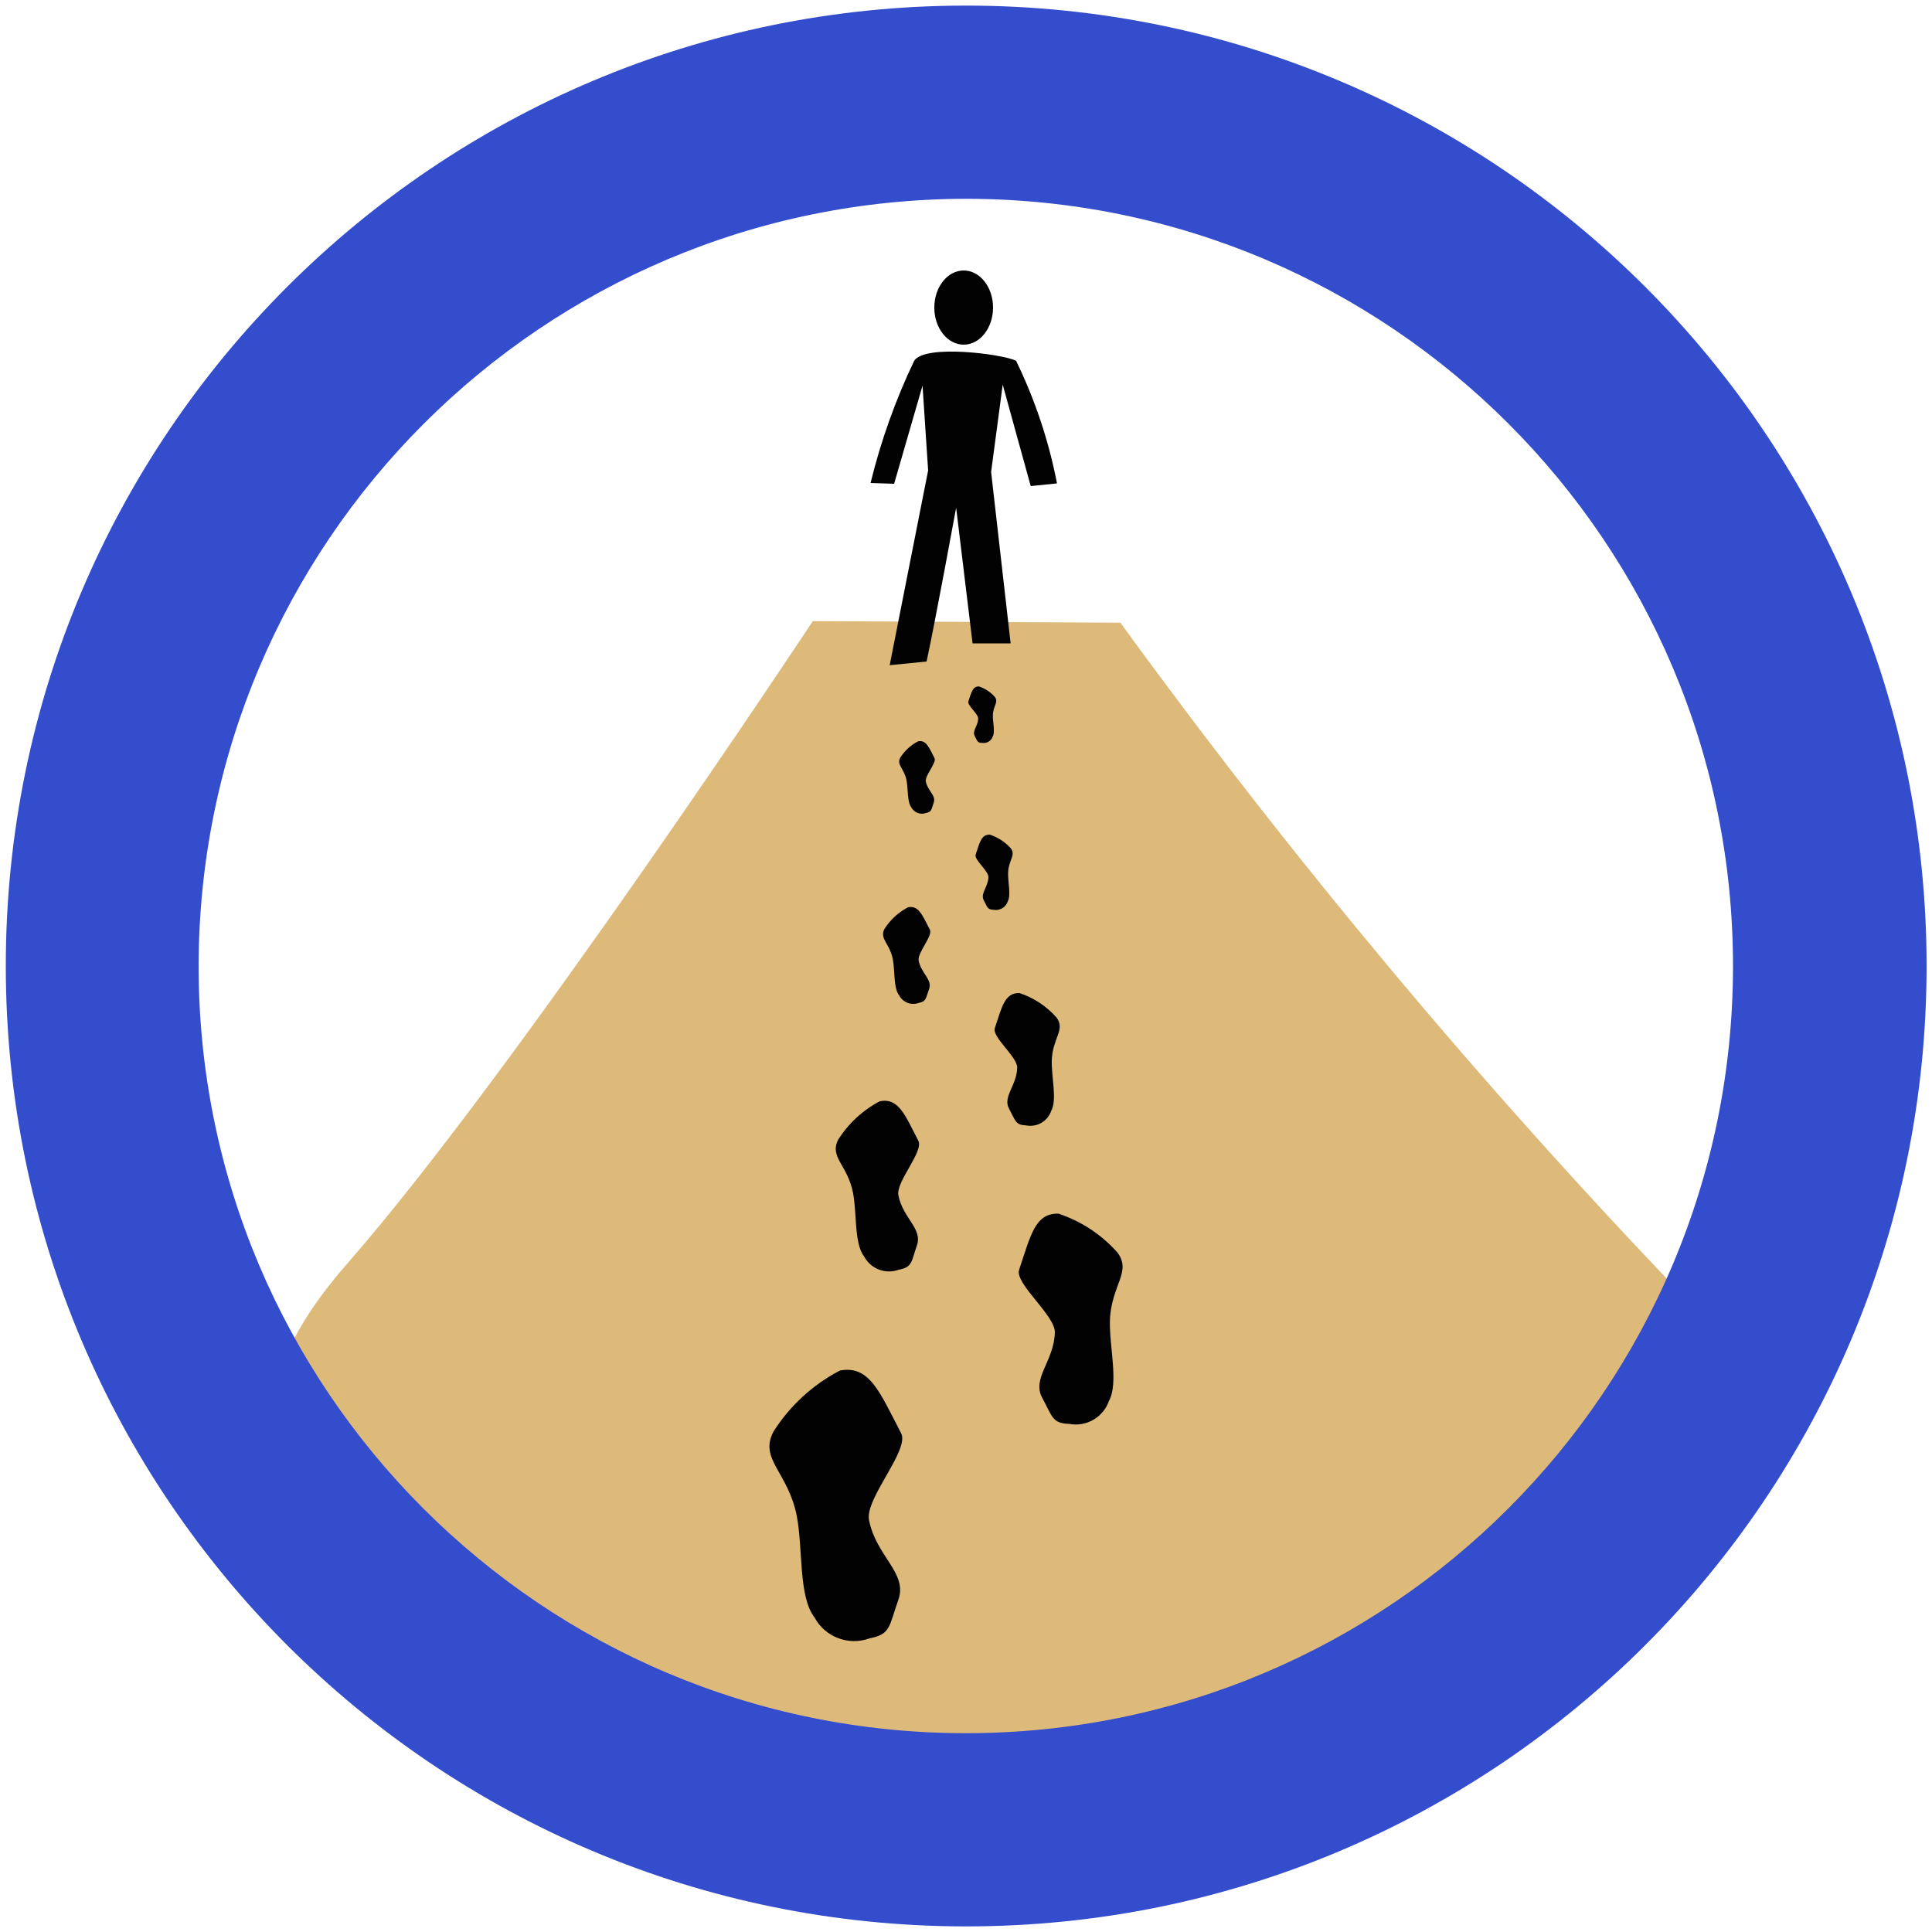
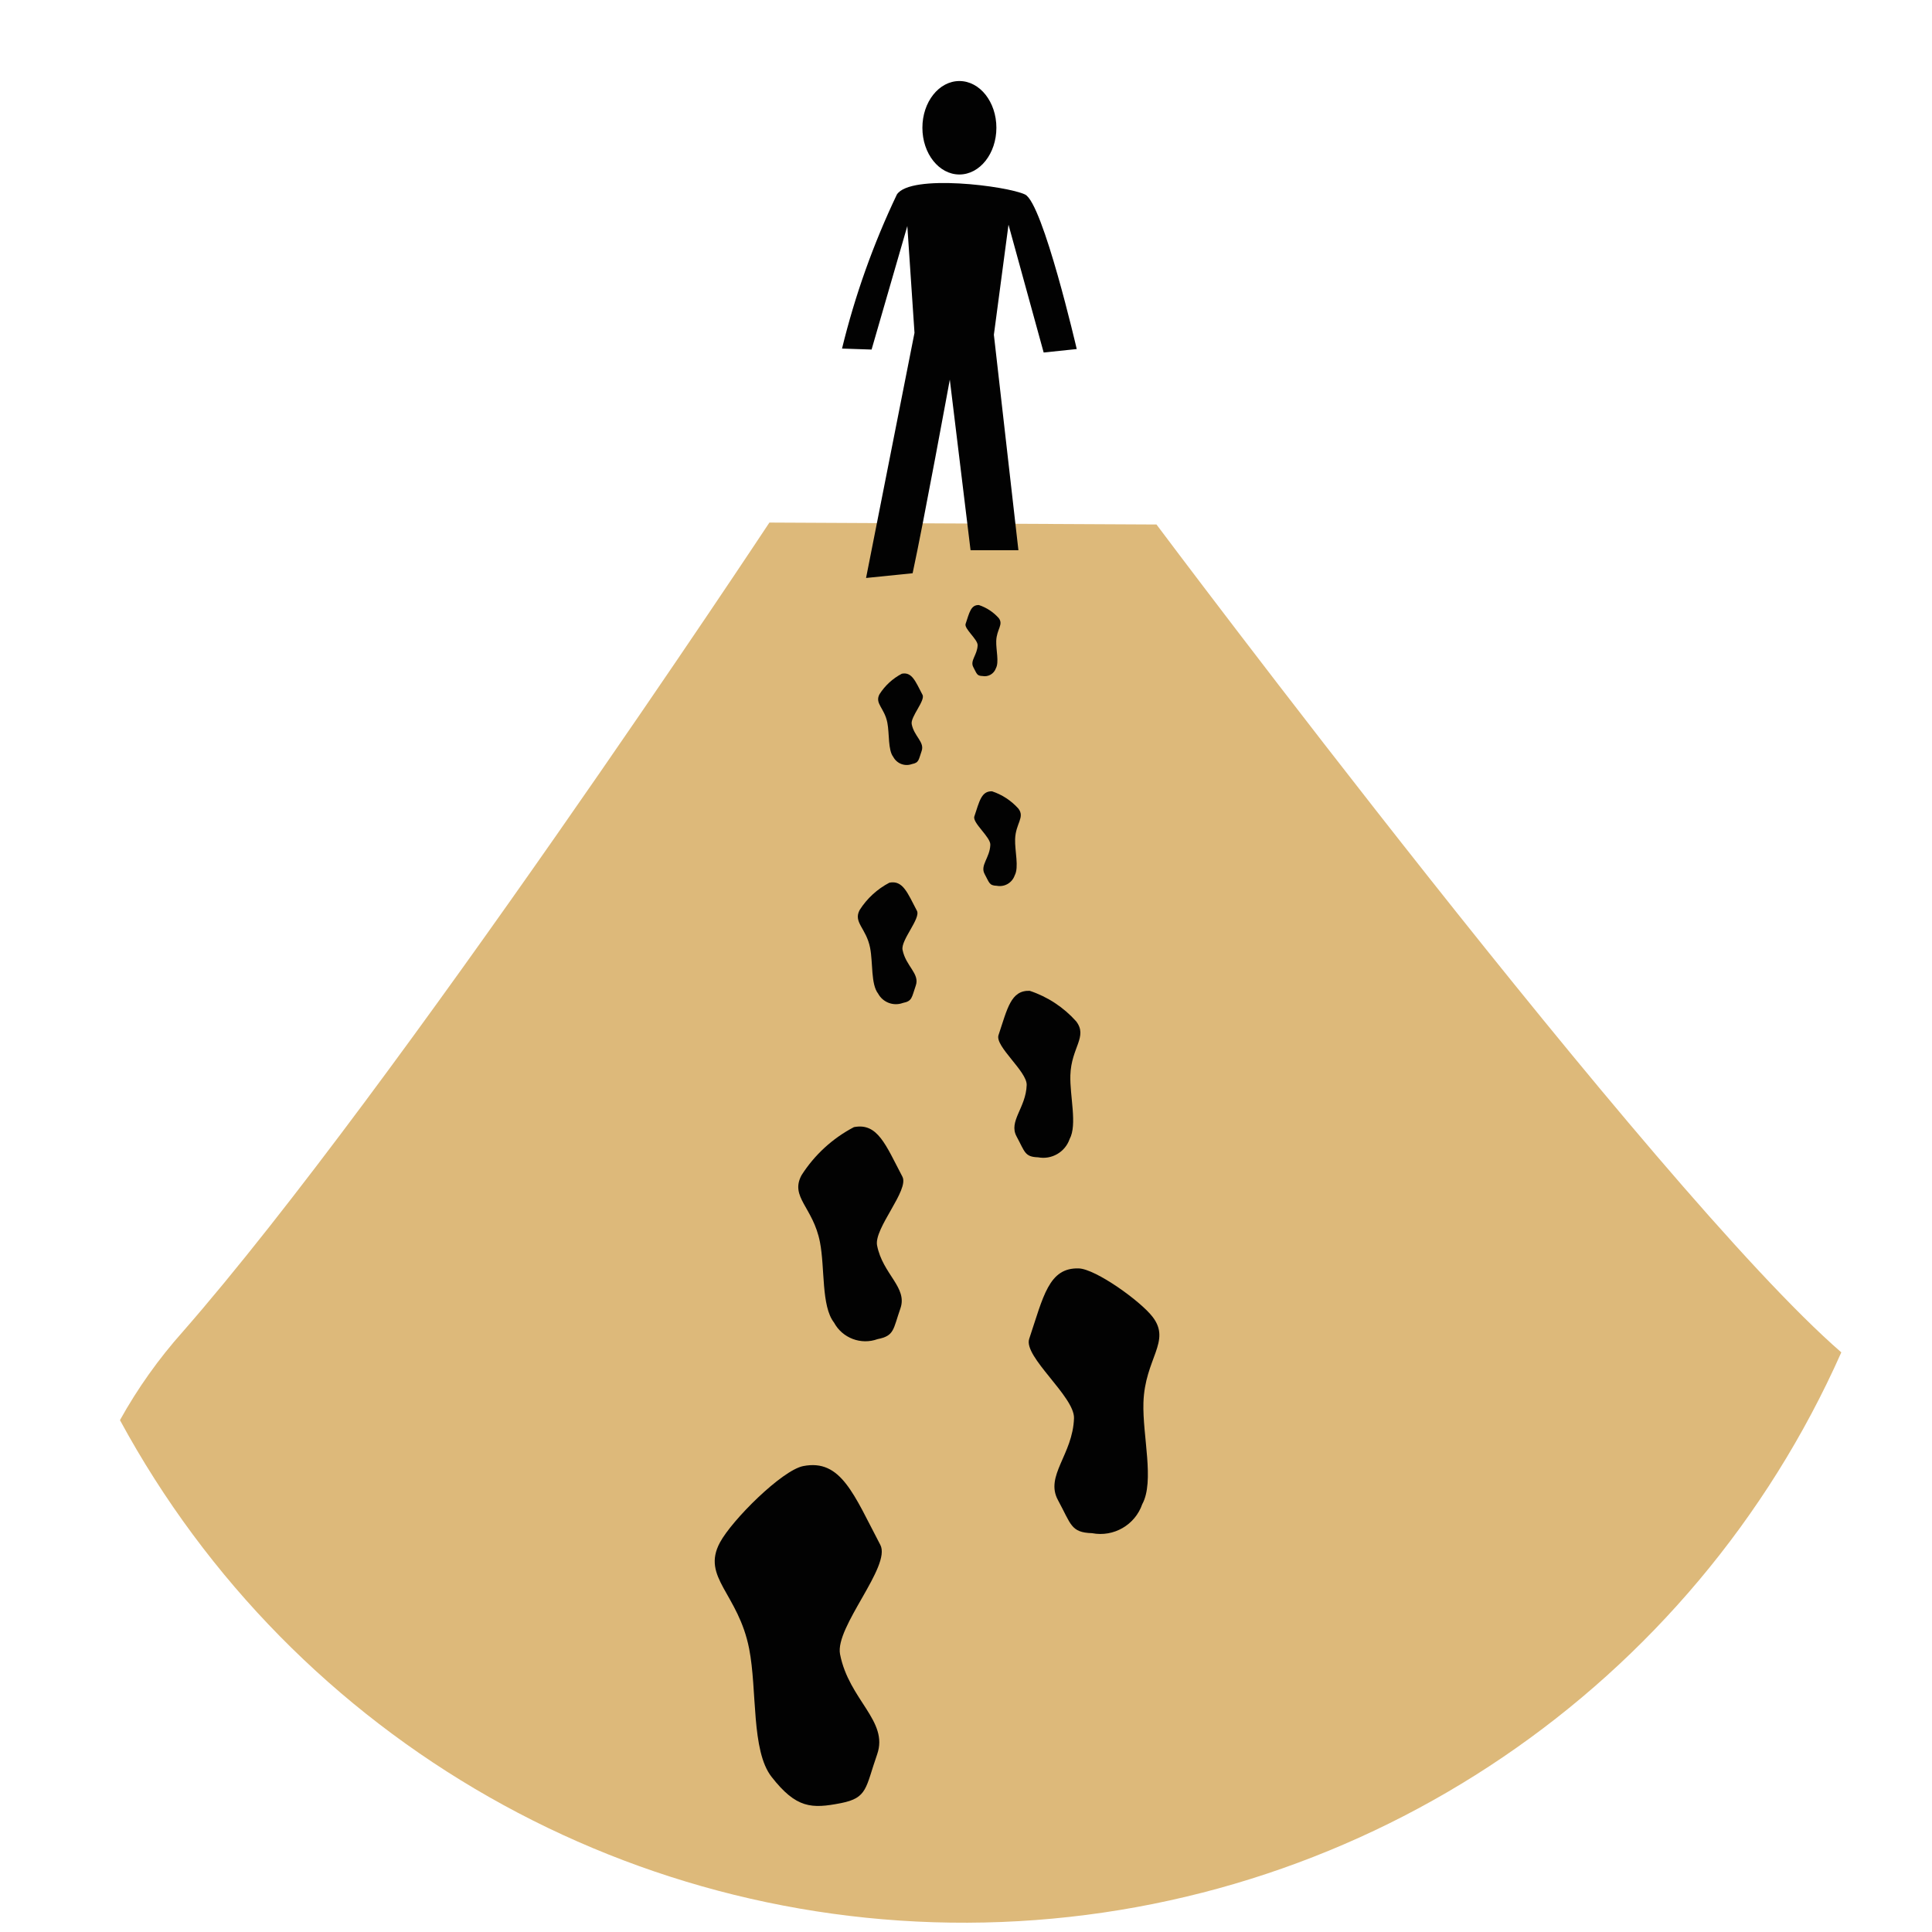
- <svg xmlns="http://www.w3.org/2000/svg" width="10" height="10" viewBox="0 0 10 10">
-   <g id="icons">
-     <path d="M4.207,3.215S2.671,5.542,1.796,6.542s0,1.375,0,1.375a4.35,4.35,0,0,0,3.5,1.458c2.25-.125,3.277-1.191,3.486-1.65s.598-.534-.069-1.017A33.509,33.509,0,0,1,5.799,3.223Z" fill="#ddb97a" />
-     <path d="M4.498,7.868c.037.188.201.274.152.412s-.039.179-.149.2a.233.233,0,0,1-.285-.108c-.084-.108-.059-.355-.092-.526-.045-.228-.197-.293-.12-.437a.901.901,0,0,1,.343-.315c.155-.03.208.116.317.324C4.71,7.505,4.476,7.756,4.498,7.868Z" fill="#020202" />
-     <path d="M5.46,6.897c-.005.15-.12.237-.066.337s.052.133.14.136A.182.182,0,0,0,5.74,7.251c.051-.094.001-.282.005-.417.006-.182.115-.251.038-.352a.704.704,0,0,0-.304-.2c-.123-.004-.145.116-.204.29C5.251,6.644,5.462,6.808,5.46,6.897Z" fill="#020202" />
-     <path d="M4.65,6.187c.023.118.126.172.096.259s-.024.113-.094.126a.146.146,0,0,1-.179-.068c-.053-.068-.037-.224-.058-.331-.028-.143-.124-.184-.076-.275a.567.567,0,0,1,.215-.198c.098-.019.131.073.199.204C4.783,5.959,4.636,6.117,4.65,6.187Z" fill="#020202" />
-     <path d="M5.265,5.527c-.003.094-.076.149-.042.212s.033.084.088.086a.114.114,0,0,0,.13-.075c.032-.059,0-.177.003-.263.004-.114.072-.158.024-.221A.443.443,0,0,0,5.277,5.14c-.078-.002-.091.073-.128.182C5.134,5.368,5.267,5.471,5.265,5.527Z" fill="#020202" />
-     <path d="M4.755,4.972c.013.067.072.098.054.147s-.014.064-.053.072a.083.083,0,0,1-.102-.039c-.03-.038-.021-.127-.033-.188-.016-.081-.07-.105-.043-.156a.321.321,0,0,1,.122-.112c.055-.011.074.041.113.116C4.83,4.843,4.747,4.932,4.755,4.972Z" fill="#020202" />
-     <path d="M5.116,4.54c-.002.053-.043.084-.024.12s.019.048.05.049a.065.065,0,0,0,.074-.043c.018-.033,0-.101.002-.149.002-.065.041-.09.014-.126A.251.251,0,0,0,5.123,4.32c-.044-.001-.052.041-.073.103C5.041,4.45,5.117,4.508,5.116,4.54Z" fill="#020202" />
-     <path d="M4.792,4.044c.01.051.054.073.041.11s-.01.048-.04.054a.062.062,0,0,1-.076-.029c-.022-.029-.016-.095-.025-.141-.012-.061-.053-.079-.032-.117a.241.241,0,0,1,.092-.084c.042-.008.056.031.085.087C4.849,3.947,4.787,4.014,4.792,4.044Z" fill="#020202" />
-     <path d="M5.063,3.719c-.001.04-.032.063-.018.09s.014.036.038.036a.049.049,0,0,0,.055-.032c.014-.025,0-.075.001-.112.002-.049.031-.067.01-.094a.189.189,0,0,0-.082-.054c-.033-.001-.039.031-.055.078C5.007,3.652,5.064,3.696,5.063,3.719Z" fill="#020202" />
-     <path d="M4.796,3.424c.045-.208.153-.796.153-.796l.085.702h.197L5.13,2.443l.06-.452.145.525.136-.014a2.561,2.561,0,0,0-.212-.635c-.073-.035-.471-.086-.527,0A3.265,3.265,0,0,0,4.506,2.5l.122.004.147-.508.029.439L4.605,3.443Z" fill="#020202" />
-     <ellipse cx="4.988" cy="1.592" rx="0.152" ry="0.192" fill="#020202" />
-   </g>
-   <g id="icon-border">
-     <path d="M5,1.029A3.971,3.971,0,1,1,1.028,5,3.977,3.977,0,0,1,5,1.029m0-1A4.971,4.971,0,1,0,9.972,5,4.971,4.971,0,0,0,5,.029" fill="#334dcc" />
-   </g>
+ <svg xmlns="http://www.w3.org/2000/svg" id="icons" width="100" height="100" viewBox="0 0 100 100">
+   <path d="M95.306,69.998c-9.586-8.307-35.447-42.85-35.447-42.85l-20.035-.1S20.477,56.339,9.46,68.93A25.408,25.408,0,0,0,6.209,73.506a49.688,49.688,0,0,0,89.097-3.508Z" fill="#ddb97a" />
+   <path d="M43.481,85.623c.463,2.371,2.527,3.45,1.92,5.182s-.487,2.253-1.877,2.525c-1.52.297-2.311.275-3.589-1.362-1.059-1.357-.738-4.475-1.158-6.624-.561-2.873-2.482-3.692-1.516-5.499.628-1.175,3.22-3.747,4.314-3.961,1.955-.382,2.614,1.463,3.99,4.078C46.146,81.064,43.206,84.216,43.481,85.623Z" fill="#020202" />
+   <path d="M55.59,73.406c-.06,1.887-1.516,2.979-.83,4.239s.659,1.677,1.765,1.712a2.292,2.292,0,0,0,2.598-1.502c.646-1.179.007-3.545.061-5.255.072-2.287,1.451-3.16.479-4.433-.632-.827-2.954-2.487-3.826-2.514-1.556-.049-1.833,1.457-2.566,3.647C52.961,70.224,55.625,72.286,55.59,73.406Z" fill="#020202" />
+   <path d="M45.398,64.465c.291,1.491,1.589,2.17,1.207,3.259s-.306,1.417-1.18,1.588a1.845,1.845,0,0,1-2.257-.857c-.666-.853-.464-2.814-.728-4.166-.353-1.807-1.561-2.322-.954-3.458A7.136,7.136,0,0,1,44.199,58.34c1.229-.24,1.644.92,2.509,2.564C47.074,61.598,45.225,63.58,45.398,64.465Z" fill="#020202" />
+   <path d="M53.141,56.159c-.037,1.187-.953,1.873-.522,2.666s.414,1.055,1.11,1.077a1.442,1.442,0,0,0,1.634-.944c.406-.742.005-2.229.039-3.305.045-1.438.913-1.987.301-2.788a5.578,5.578,0,0,0-2.406-1.581c-.978-.031-1.153.916-1.614,2.293C51.487,54.158,53.163,55.455,53.141,56.159Z" fill="#020202" />
+   <path d="M46.716,49.163c.165.846.902,1.231.685,1.849s-.174.804-.67.901a1.047,1.047,0,0,1-1.281-.486c-.378-.484-.263-1.597-.413-2.364-.2-1.025-.886-1.318-.541-1.962a4.049,4.049,0,0,1,1.54-1.414c.698-.136.933.522,1.424,1.455C47.667,47.536,46.618,48.661,46.716,49.163Z" fill="#020202" />
+   <path d="M51.259,43.724c-.021.673-.541,1.063-.296,1.513s.235.599.63.611a.818.818,0,0,0,.927-.536c.231-.421.003-1.265.022-1.875.026-.816.518-1.128.171-1.582a3.165,3.165,0,0,0-1.365-.897c-.555-.018-.654.52-.916,1.301C50.321,42.588,51.272,43.324,51.259,43.724Z" fill="#020202" />
+   <path d="M47.19,37.482c.124.635.677.925.514,1.389s-.131.604-.503.677a.786.786,0,0,1-.962-.365c-.284-.364-.198-1.2-.31-1.776-.15-.77-.665-.99-.406-1.474a3.042,3.042,0,0,1,1.157-1.062c.524-.102.701.392,1.069,1.093C47.904,36.26,47.116,37.105,47.19,37.482Z" fill="#020202" />
+   <path d="M50.602,33.396c-.016.506-.406.798-.223,1.136s.177.45.473.459a.614.614,0,0,0,.696-.403c.173-.316.002-.95.017-1.409.019-.613.389-.847.128-1.188a2.377,2.377,0,0,0-1.026-.674c-.417-.013-.491.39-.688.977C49.897,32.543,50.611,33.096,50.602,33.396Z" fill="#020202" />
+   <path d="M47.237,29.671c.567-2.617,1.925-10.023,1.925-10.023l1.074,8.832h2.477L51.443,17.327,52.2,11.63l1.82,6.616,1.712-.179s-1.75-7.554-2.674-7.999-5.934-1.081-6.636,0a41.169,41.169,0,0,0-2.839,7.974l1.53.051,1.85-6.394.371,5.528-2.507,12.689Z" fill="#020202" />
+   <ellipse cx="49.658" cy="6.613" rx="1.915" ry="2.419" fill="#020202" />
</svg>
